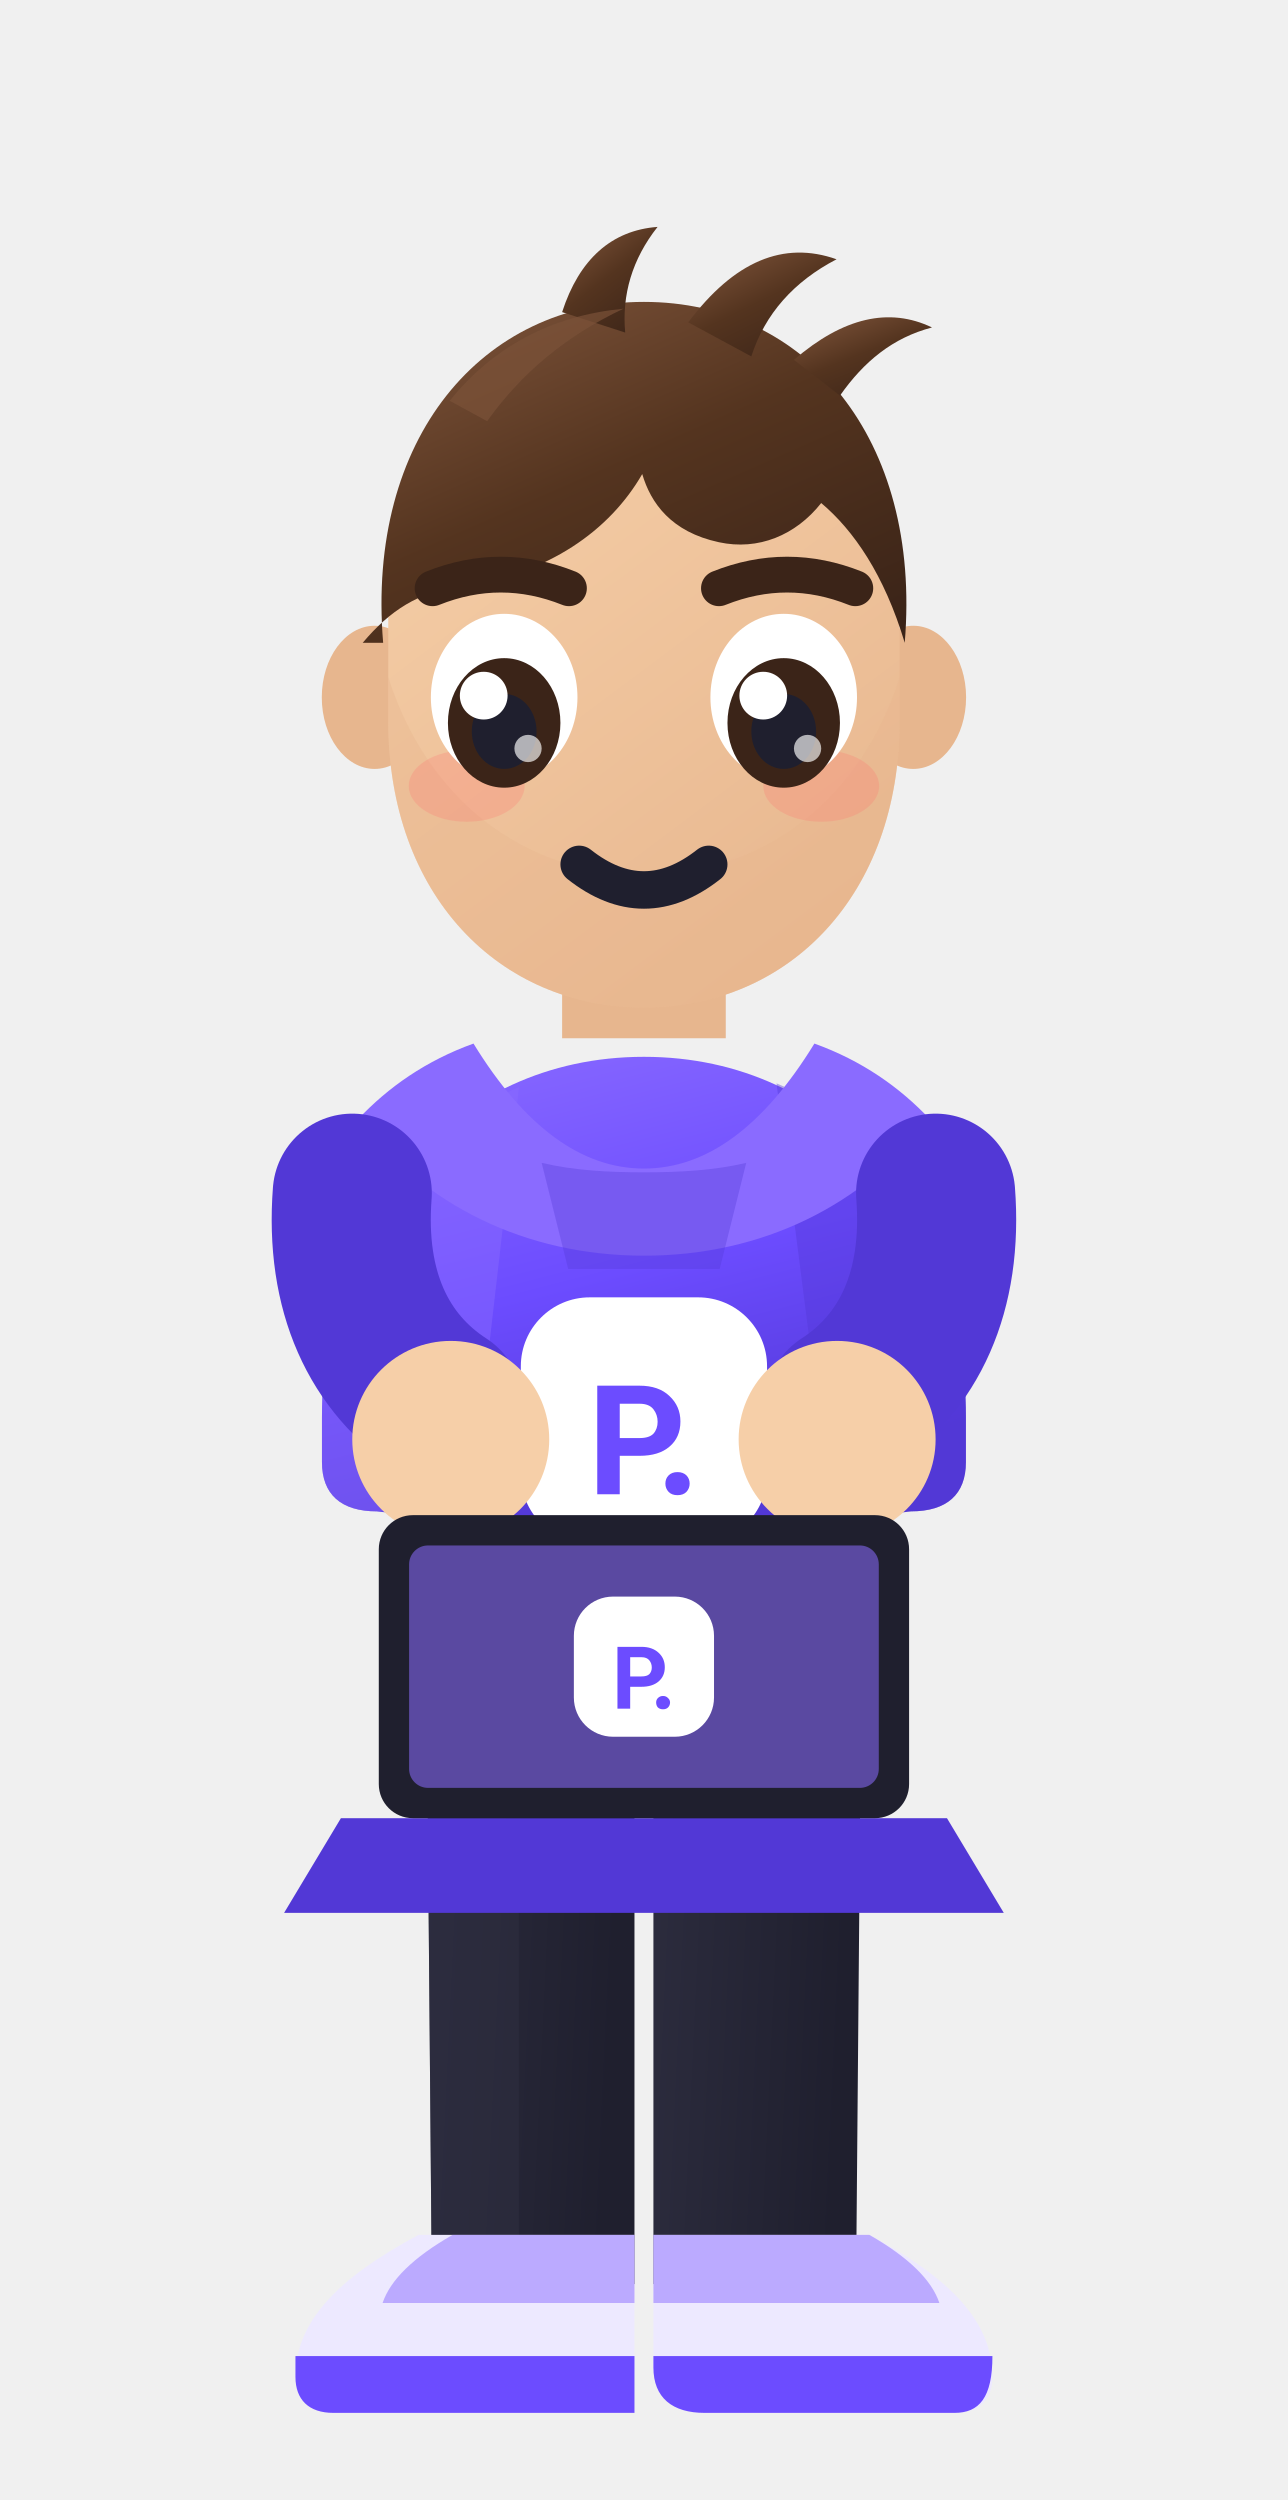
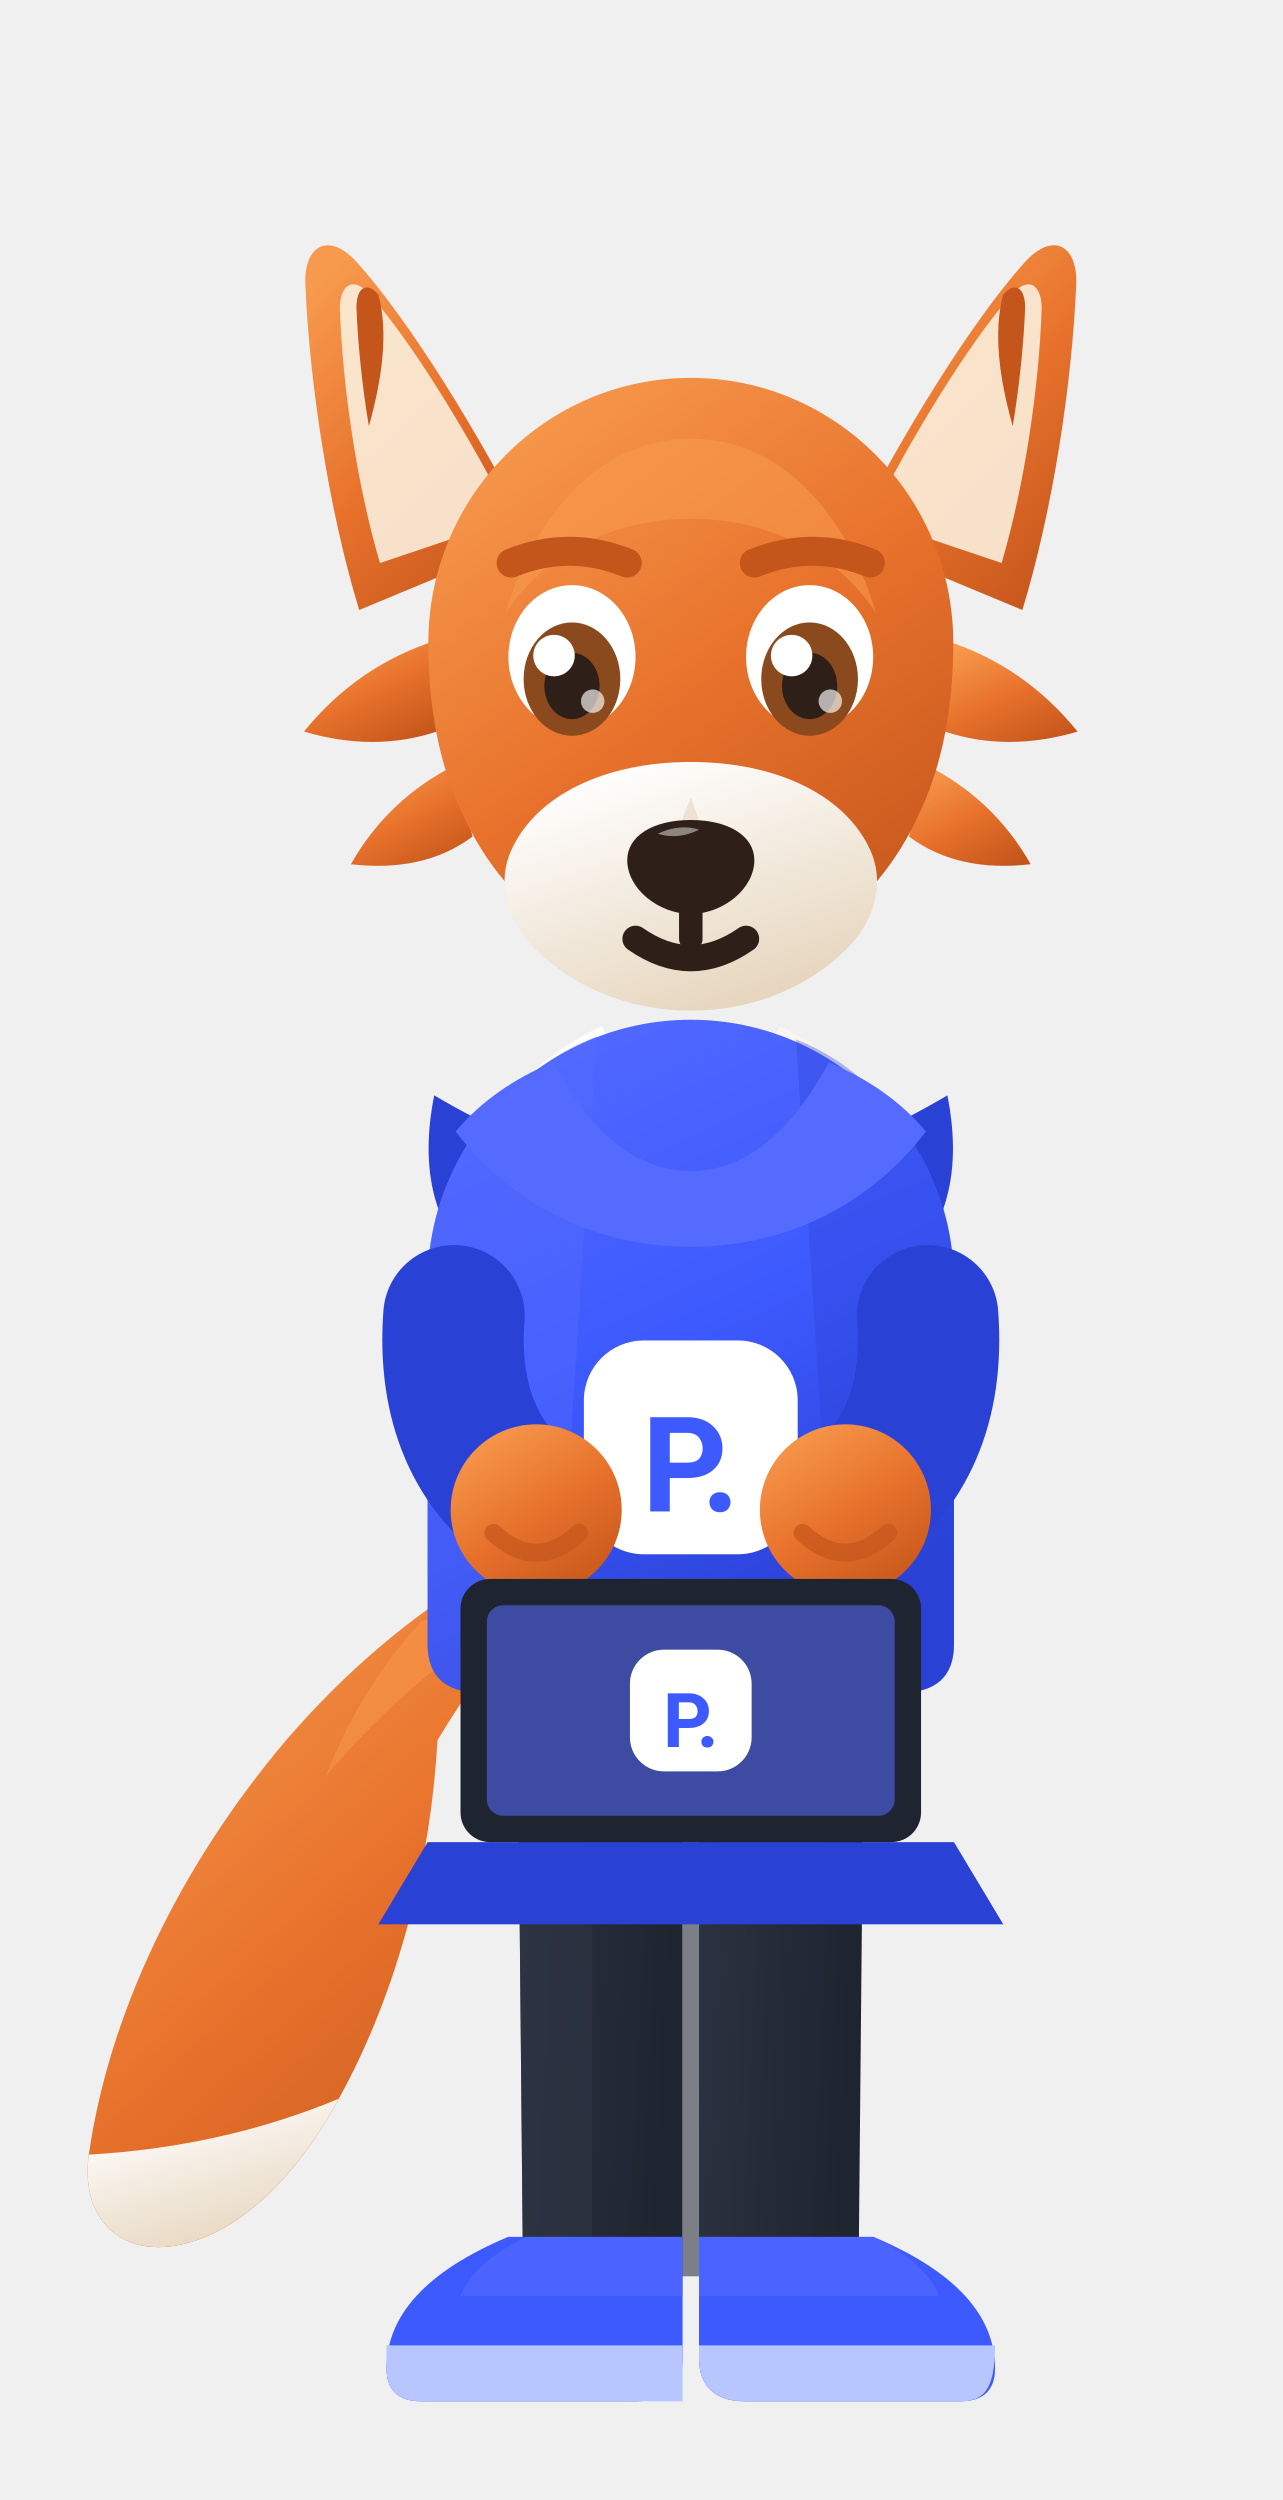
- <svg xmlns="http://www.w3.org/2000/svg" viewBox="16 0 68 132" width="68" height="132">
+ <svg xmlns="http://www.w3.org/2000/svg" viewBox="8 0 78 152" width="78" height="152">
  <defs>
    <linearGradient id="hoodie" x1="0" y1="0" x2=".35" y2="1">
-       <stop offset="0" stop-color="#8A6BFF" />
-       <stop offset=".55" stop-color="#6C4CFF" />
-       <stop offset="1" stop-color="#5238D6" />
+       <stop offset="0" stop-color="#556BFF" />
+       <stop offset=".55" stop-color="#3D5AFE" />
+       <stop offset="1" stop-color="#2A41D6" />
    </linearGradient>
-     <linearGradient id="skin" x1=".25" y1="0" x2=".8" y2="1">
-       <stop offset="0" stop-color="#F6CFA8" />
-       <stop offset="1" stop-color="#E7B68E" />
+     <linearGradient id="fur" x1=".2" y1="0" x2=".85" y2="1">
+       <stop offset="0" stop-color="#F79A4E" />
+       <stop offset=".5" stop-color="#E8722C" />
+       <stop offset="1" stop-color="#C4551B" />
    </linearGradient>
-     <linearGradient id="hair" x1=".2" y1="0" x2=".9" y2="1">
-       <stop offset="0" stop-color="#7A5138" />
-       <stop offset=".45" stop-color="#54341F" />
-       <stop offset="1" stop-color="#3B2418" />
+     <linearGradient id="cream" x1=".3" y1="0" x2=".8" y2="1">
+       <stop offset="0" stop-color="#FFFFFF" />
+       <stop offset="1" stop-color="#E4D2B8" />
    </linearGradient>
    <linearGradient id="legs" x1="0" y1="0" x2="1" y2=".2">
-       <stop offset="0" stop-color="#2D2D3F" />
-       <stop offset="1" stop-color="#1F1F2E" />
+       <stop offset="0" stop-color="#2D3342" />
+       <stop offset="1" stop-color="#1E2430" />
    </linearGradient>
  </defs>
  <g>
-     <path d="M38.4 74h11.1v46.6h-10.7Z" fill="url(#legs)" />
-     <path d="M50.5 74h11.1l-.4 46.6h-10.7Z" fill="url(#legs)" />
-     <path d="M38.4 74h5v46.6h-4.6Z" fill="#2D2D3F" opacity=".55" />
-     <path d="M38.1 118h11.4v7c0 1.6-1 2.4-2.7 2.4H33.6c-1.3 0-2-.7-2-1.9 0-2.9 2.2-5.2 6.5-7.5Z" fill="#EDE9FF" />
-     <path d="M50.5 118h11.4c4.3 2.3 6.5 4.6 6.5 7.5 0 1.2-.7 1.9-2 1.9H53.2c-1.7 0-2.7-.8-2.7-2.4Z" fill="#EDE9FF" />
-     <path d="M38.1 118h11.4v3.6H36.2c.4-1.2 1.6-2.4 3.7-3.6Zm12.4 0h11.4c2.1 1.2 3.3 2.4 3.7 3.6H50.5Z" fill="#8A6BFF" opacity=".5" />
-     <path d="M31.6 124.4h17.9v3H33.6c-1.3 0-2-.7-2-1.9Zm18.9 0h17.9c0 2.2-.7 3-2 3H53.2c-1.7 0-2.7-.8-2.7-2.4Z" fill="#6C4CFF" />
-     <path d="M33 74.8c0-10.6 6.8-19 17-19s17 8.4 17 19v2.4c0 1.7-1 2.6-2.9 2.6-9.4 1.2-18.8 1.2-28.2 0-1.9 0-2.9-.9-2.9-2.6Z" fill="url(#hoodie)" />
-     <path d="M35.9 79.8c-1.9 0-2.9-.9-2.9-2.6v-2.4c0-8 4-14.6 10.4-17.4l-2.6 22.6Z" fill="#8A6BFF" opacity=".45" />
-     <path d="M57 57.2l2.9 22.6h4.2c1.9 0 2.9-.9 2.9-2.6v-2.4c0-8.4-4.2-15.2-10-17.6Z" fill="#5238D6" opacity=".4" />
-     <path d="M41 55.1c2.7 4.4 5.7 6.6 9 6.6s6.3-2.2 9-6.6c2.5.9 4.5 2.3 6.1 4-3.5 4.5-8.8 7.2-15.1 7.2s-11.6-2.7-15.1-7.2c1.6-1.7 3.6-3.1 6.1-4Z" fill="#8A6BFF" />
-     <path d="M44.6 61.4c1.7.4 3.5.5 5.4.5s3.7-.1 5.4-.5l-1.4 5.6h-8Z" fill="#5238D6" opacity=".35" />
-     <rect x="43.5" y="68.5" width="13" height="13" rx="3.64" fill="#FFFFFF" />
-     <text x="50" y="78.9" text-anchor="middle" font-family="system-ui,-apple-system,Segoe UI,Roboto,sans-serif" font-size="8.06" font-weight="700" fill="#6C4CFF">P.</text>
-     <path d="M34.6 63c-.4 5.2 1.4 9 4.8 11.2" stroke="#5238D6" stroke-width="8.4" fill="none" stroke-linecap="round" />
-     <circle cx="39.8" cy="76" r="5.2" fill="#F6CFA8" />
-     <path d="M65.4 63c.4 5.2-1.4 9-4.8 11.2" stroke="#5238D6" stroke-width="8.4" fill="none" stroke-linecap="round" />
-     <circle cx="60.2" cy="76" r="5.2" fill="#F6CFA8" />
+     <path d="M46 92c-7 1.8-14.4 6.6-20.6 13.8C18.8 113.6 14.6 122.6 13.4 131 c-.5 3.6 1.6 5.9 4.8 5.6 3.8-.4 7.6-3.8 10.4-9 3.7-6.7 5.6-14.6 6-21.8 3.5-5.8 7.5-10.3 11.4-13.8Z" fill="url(#fur)" />
+     <path d="M42.6 96.4c-5 2.2-10.2 6.2-14.8 11.6 1.4-3.6 3.4-6.8 5.8-9.4 2.8-1 5.8-1.7 9-2.2Z" fill="#F79A4E" opacity=".5" />
+     <path d="M13.4 131c-.5 3.6 1.6 5.9 4.8 5.6 3.8-.4 7.6-3.8 10.4-9 -4.8 2-9.9 3.1-15.2 3.4Z" fill="url(#cream)" />
+     <path d="M39.4 96h10.1v42.4h-9.7Z" fill="url(#legs)" />
+     <path d="M50.5 96h10.1l-.4 42.4h-9.7Z" fill="url(#legs)" />
+     <path d="M39.4 96h4.6v42.4h-4.2Z" fill="#2D3342" opacity=".6" />
+     <path d="M49.5 96h1v42.4h-1Z" fill="#1E2430" opacity=".55" />
+     <path d="M38.9 136h10.6v7.4c0 1.7-1 2.6-2.8 2.6H33.6c-1.4 0-2.1-.7-2.1-2 0-3.2 2.4-5.9 7.4-8Z" fill="#3D5AFE" />
+     <path d="M50.5 136h10.6c5 2.1 7.4 4.8 7.4 8 0 1.3-.7 2-2.1 2H53.3c-1.8 0-2.8-.9-2.8-2.6Z" fill="#3D5AFE" />
+     <path d="M38.9 136h10.6v3.6H36c.5-1.3 1.8-2.5 4-3.6Zm11.6 0h10.6c2.2 1.1 3.5 2.3 4 3.6H50.5Z" fill="#556BFF" opacity=".6" />
+     <path d="M31.5 142.6h18v3.4H33.6c-1.4 0-2.1-.7-2.1-2Zm19 0h18c0 2.7-.7 3.4-2.1 3.4H53.3c-1.8 0-2.8-.9-2.8-2.6Z" fill="#B8C6FF" />
+     <path d="M38 78c-3.4-2.6-4.6-6.4-3.6-11.4 3.4 2 6.6 3.4 9.6 4.2Zm24 0c3.4-2.6 4.6-6.4 3.6-11.4-3.4 2-6.6 3.4-9.6 4.2Z" fill="#2A41D6" />
+     <path d="M44.6 62.4c1.6 3.4 3.4 6 5.4 7.8 2-1.8 3.8-4.4 5.4-7.8 2.6 1.2 4.6 2.8 5.9 4.9-2.1 6.6-5.9 10.2-11.3 10.2s-9.2-3.6-11.3-10.2c1.3-2.1 3.3-3.7 5.9-4.9Z" fill="url(#cream)" />
+     <path d="M34 100V78c0-8.8 7.2-16 16-16s16 7.2 16 16v22c0 1.9-1.1 2.9-3.1 2.9-8.6 1.2-17.2 1.2-25.8 0-2 0-3.1-1-3.1-2.9Z" fill="url(#hoodie)" />
+     <path d="M37.1 102.9c-2 0-3.1-1-3.1-2.9V78c0-6.8 4.3-12.6 10.3-15l-2.6 39.9Z" fill="#556BFF" opacity=".4" />
+     <path d="M56.4 63.2L59 102.9h3.9c2 0 3.1-1 3.1-2.9V78c0-7-4.4-12.8-9.6-14.8Z" fill="#2A41D6" opacity=".35" />
+     <path d="M41.6 64.6c2.4 4.4 5.2 6.6 8.4 6.6s6-2.2 8.4-6.6c2.4 1 4.4 2.4 5.9 4.2-3.4 4.4-8.4 7-14.3 7s-10.9-2.6-14.3-7c1.5-1.8 3.5-3.2 5.9-4.2Z" fill="#556BFF" />
+     <rect x="43.5" y="81.5" width="13" height="13" rx="3.64" fill="#FFFFFF" />
+     <text x="50" y="91.9" text-anchor="middle" font-family="system-ui,-apple-system,Segoe UI,Roboto,sans-serif" font-size="8.06" font-weight="700" fill="#3D5AFE">P.</text>
+     <path d="M35.6 80c-.4 5.4 1.4 9.4 5 11.8" stroke="#2A41D6" stroke-width="8.6" fill="none" stroke-linecap="round" />
+     <circle cx="40.6" cy="91.8" r="5.2" fill="url(#fur)" />
+     <path d="M38.0 93.2q2.6 2.4 5.2 0" stroke="#C4551B" stroke-width="1.1" fill="none" stroke-linecap="round" opacity=".7" />
+     <path d="M64.4 80c.4 5.4-1.4 9.4-5 11.8" stroke="#2A41D6" stroke-width="8.6" fill="none" stroke-linecap="round" />
+     <circle cx="59.4" cy="91.8" r="5.2" fill="url(#fur)" />
+     <path d="M56.8 93.2q2.6 2.4 5.2 0" stroke="#C4551B" stroke-width="1.1" fill="none" stroke-linecap="round" opacity=".7" />
  </g>
-   <g transform="translate(50 53.2) scale(0.9) translate(-50 -53.2)">
+   <g transform="translate(50 68) scale(0.84) translate(-50 -68)">
    <g id="head">
-       <path d="M45.2 44h9.6v11h-9.6Z" fill="#E7B68E" />
-       <path d="M45.2 44h9.6v4.6c-3.4 1.4-6.6 1.4-9.6 0Z" fill="#D2966B" opacity=".55" />
-       <ellipse cx="34.2" cy="35" rx="3.1" ry="4.2" fill="#E7B68E" />
-       <ellipse cx="65.8" cy="35" rx="3.1" ry="4.2" fill="#E7B68E" />
-       <path d="M35 30.4c0-10.8 6.7-18 15-18s15 7.2 15 18v6c0 10.2-6.5 16.8-15 16.8S35 46.6 35 36.4Z" fill="url(#skin)" />
-       <path d="M50 53.2c-8.5 0-15-6.6-15-16.8v-2.6c2.2 7 7.8 11.6 15 11.6s12.8-4.6 15-11.6v2.6c0 10.2-6.5 16.8-15 16.8Z" fill="#E7B68E" opacity=".38" />
-       <ellipse cx="39.6" cy="40.2" rx="3.4" ry="2.1" fill="#FF6B6B" opacity=".22" />
-       <ellipse cx="60.4" cy="40.2" rx="3.4" ry="2.1" fill="#FF6B6B" opacity=".22" />
-       <g fill="url(#hair)">
-         <path d="M34.7 31.8C33.7 19.8 40.5 11.8 50 11.8s16.3 8 15.3 20c-1.2-4-3-6.6-4.9-8.2-1.5 1.9-3.7 2.8-6 2.3-2.8-.6-4-2.3-4.5-4-1.9 3.3-5.5 5.9-10.7 6.6-2.4.3-4.1 1.4-5.7 3.3Z" />
-         <path d="M52.6 13c2.7-3.6 5.6-4.8 8.7-3.7-2.5 1.3-4.2 3.2-5 5.7Z" />
-         <path d="M45.2 12.4c1-3.1 2.9-4.8 5.6-5-1.5 1.9-2.1 4-1.9 6.2Z" />
-         <path d="M58.8 15.2c2.9-2.5 5.6-3.1 8.1-1.9-2.3.6-4 2-5.4 4Z" />
-       </g>
-       <path d="M38.6 17.6c2.6-3.2 6-5 10.2-5.4-3.4 1.6-6 3.8-8 6.6Z" fill="#7A5138" opacity=".7" />
-       <path d="M37.6 28.6q4-1.6 8 0M54.4 28.6q4-1.6 8 0" stroke="#3B2418" stroke-width="2.1" fill="none" stroke-linecap="round" />
-       <ellipse cx="41.8" cy="35" rx="4.3" ry="4.9" fill="#FFFFFF" />
-       <ellipse cx="41.8" cy="36.5" rx="3.3" ry="3.8" fill="#3B2418" />
-       <ellipse cx="41.8" cy="37.0" rx="1.9" ry="2.2" fill="#1F1F2E" />
-       <circle cx="40.6" cy="34.9" r="1.4" fill="#FFFFFF" />
-       <circle cx="43.2" cy="38.0" r=".8" fill="#FFFFFF" opacity=".65" />
-       <ellipse cx="58.2" cy="35" rx="4.3" ry="4.9" fill="#FFFFFF" />
-       <ellipse cx="58.2" cy="36.5" rx="3.3" ry="3.8" fill="#3B2418" />
-       <ellipse cx="58.2" cy="37.0" rx="1.9" ry="2.2" fill="#1F1F2E" />
-       <circle cx="57.0" cy="34.9" r="1.4" fill="#FFFFFF" />
-       <circle cx="59.6" cy="38.0" r=".8" fill="#FFFFFF" opacity=".65" />
-       <path d="M46.2 44.8q3.8 3 7.6 0" stroke="#1F1F2E" stroke-width="2.2" fill="none" stroke-linecap="round" />
+       <path d="M38.5 26C34.8 18.6 29.6 10.2 25.8 6c-2-2.2-3.8-1.2-3.7 1.6.3 7.2 1.7 16.4 3.9 23.6Z" fill="url(#fur)" />
+       <path d="M37 24.6c-3-6-7.2-12.8-10.2-16.2-1.2-1.4-2.2-.8-2.2 1 .2 5.6 1.2 12.6 2.9 18.4Z" fill="#FBEEDC" opacity=".9" />
+       <path d="M27.4 8.4c-.8-1-1.6-.6-1.6.9.1 2.6.4 5.6.9 8.6 1-3.6 1.4-6.8.7-9.5Z" fill="#C4551B" />
+       <path d="M61.5 26C65.2 18.6 70.4 10.2 74.2 6c2-2.2 3.8-1.2 3.7 1.6-.3 7.2-1.7 16.4-3.9 23.6Z" fill="url(#fur)" />
+       <path d="M63 24.6c3-6 7.2-12.8 10.2-16.2 1.2-1.4 2.2-.8 2.2 1-.2 5.6-1.2 12.6-2.9 18.4Z" fill="#FBEEDC" opacity=".9" />
+       <path d="M72.6 8.4c.8-1 1.6-.6 1.6.9-.1 2.6-.4 5.6-.9 8.6-1-3.6-1.4-6.8-.7-9.5Z" fill="#C4551B" />
+       <path d="M31.6 33.4c-3.8 1.2-7 3.4-9.6 6.6 3.4 1 6.6 1 9.6 0Z" fill="url(#fur)" />
+       <path d="M33 42.4c-3.2 1.6-5.8 4-7.6 7.2 3.4.4 6.4-.2 8.8-2Z" fill="url(#fur)" />
+       <path d="M68.4 33.4c3.8 1.2 7 3.4 9.6 6.6-3.4 1-6.6 1-9.6 0Z" fill="url(#fur)" />
+       <path d="M67 42.4c3.2 1.6 5.8 4 7.6 7.2-3.4.4-6.4-.2-8.8-2Z" fill="url(#fur)" />
+       <path d="M31 33.6c0-10.6 8.5-19.2 19-19.2s19 8.6 19 19.2c0 4.6-.8 8.8-2.4 12.2-1.7 3.8-4.2 6.7-7.2 8.6-2.9 1.9-6.2 2.9-9.4 2.9s-6.5-1-9.4-2.9c-3-1.9-5.5-4.8-7.2-8.6C31.8 42.4 31 38.2 31 33.6Z" fill="url(#fur)" />
+       <path d="M50 24.6c5.8 0 10.6 2.6 13.4 6.8-2.4-8-7.4-12.6-13.4-12.6s-11 4.6-13.4 12.6c2.8-4.2 7.6-6.8 13.4-6.8Z" fill="#F79A4E" opacity=".55" />
+       <path d="M50 60.2c-4.6 0-8.8-1.8-11.6-4.8-1.8-2-2.4-4.6-1.4-6.8 1.8-4 6.8-6.4 13-6.4s11.2 2.4 13 6.4c1 2.2.4 4.8-1.4 6.8-2.8 3-7 4.8-11.6 4.8Z" fill="url(#cream)" />
+       <path d="M50 44.8c1.4 3.2 1.4 6.2 0 9-1.5-2.8-1.5-5.8 0-9Z" fill="#E4D2B8" opacity=".5" />
+       <path d="M50 46.4c2.8 0 4.6 1.2 4.6 2.9 0 2.1-2.3 3.9-4.6 3.9s-4.6-1.8-4.6-3.9c0-1.7 1.8-2.9 4.6-2.9Z" fill="#2E2018" />
+       <path d="M47.6 47.4c1-.5 2.1-.6 3-.3-1 .5-2 .6-3 .3Z" fill="#FFFFFF" opacity=".45" />
+       <path d="M37 27.8q4.2-1.7 8.4 0M54.6 27.8q4.2-1.7 8.4 0" stroke="#C4551B" stroke-width="2.1" fill="none" stroke-linecap="round" />
+       <ellipse cx="41.4" cy="34.6" rx="4.6" ry="5.2" fill="#FFFFFF" />
+       <ellipse cx="41.4" cy="36.2" rx="3.5" ry="4.1" fill="#8B4A1E" />
+       <ellipse cx="41.4" cy="36.7" rx="2" ry="2.4" fill="#2E2018" />
+       <circle cx="40.1" cy="34.5" r="1.5" fill="#FFFFFF" />
+       <circle cx="42.9" cy="37.8" r=".85" fill="#FFFFFF" opacity=".65" />
+       <ellipse cx="58.6" cy="34.6" rx="4.6" ry="5.2" fill="#FFFFFF" />
+       <ellipse cx="58.6" cy="36.2" rx="3.5" ry="4.1" fill="#8B4A1E" />
+       <ellipse cx="58.6" cy="36.7" rx="2" ry="2.4" fill="#2E2018" />
+       <circle cx="57.3" cy="34.5" r="1.5" fill="#FFFFFF" />
+       <circle cx="60.1" cy="37.8" r=".85" fill="#FFFFFF" opacity=".65" />
+       <path d="M50 52.8v2.2" stroke="#2E2018" stroke-width="1.7" stroke-linecap="round" />
+       <path d="M46 55q4 2.8 8 0" stroke="#2E2018" stroke-width="1.9" fill="none" stroke-linecap="round" />
    </g>
  </g>
  <g>
-     <path d="M34 96h32l3 5H31Z" fill="#5238D6" />
-     <rect x="36" y="80" width="28" height="16" rx="1.8" fill="#1F1F2E" />
-     <rect x="37.6" y="81.6" width="24.8" height="12.8" rx="1" fill="#8A6BFF" opacity=".55" />
-     <rect x="46.3" y="84.3" width="7.4" height="7.4" rx="2.07" fill="#FFFFFF" />
-     <text x="50" y="90.22" text-anchor="middle" font-family="system-ui,-apple-system,Segoe UI,Roboto,sans-serif" font-size="4.59" font-weight="700" fill="#6C4CFF">P.</text>
+     <path d="M34 112h32l3 5H31Z" fill="#2A41D6" />
+     <rect x="36" y="96" width="28" height="16" rx="1.8" fill="#1E2430" />
+     <rect x="37.6" y="97.6" width="24.8" height="12.8" rx="1" fill="#556BFF" opacity=".55" />
+     <rect x="46.3" y="100.3" width="7.4" height="7.4" rx="2.07" fill="#FFFFFF" />
+     <text x="50" y="106.22" text-anchor="middle" font-family="system-ui,-apple-system,Segoe UI,Roboto,sans-serif" font-size="4.59" font-weight="700" fill="#3D5AFE">P.</text>
  </g>
</svg>
